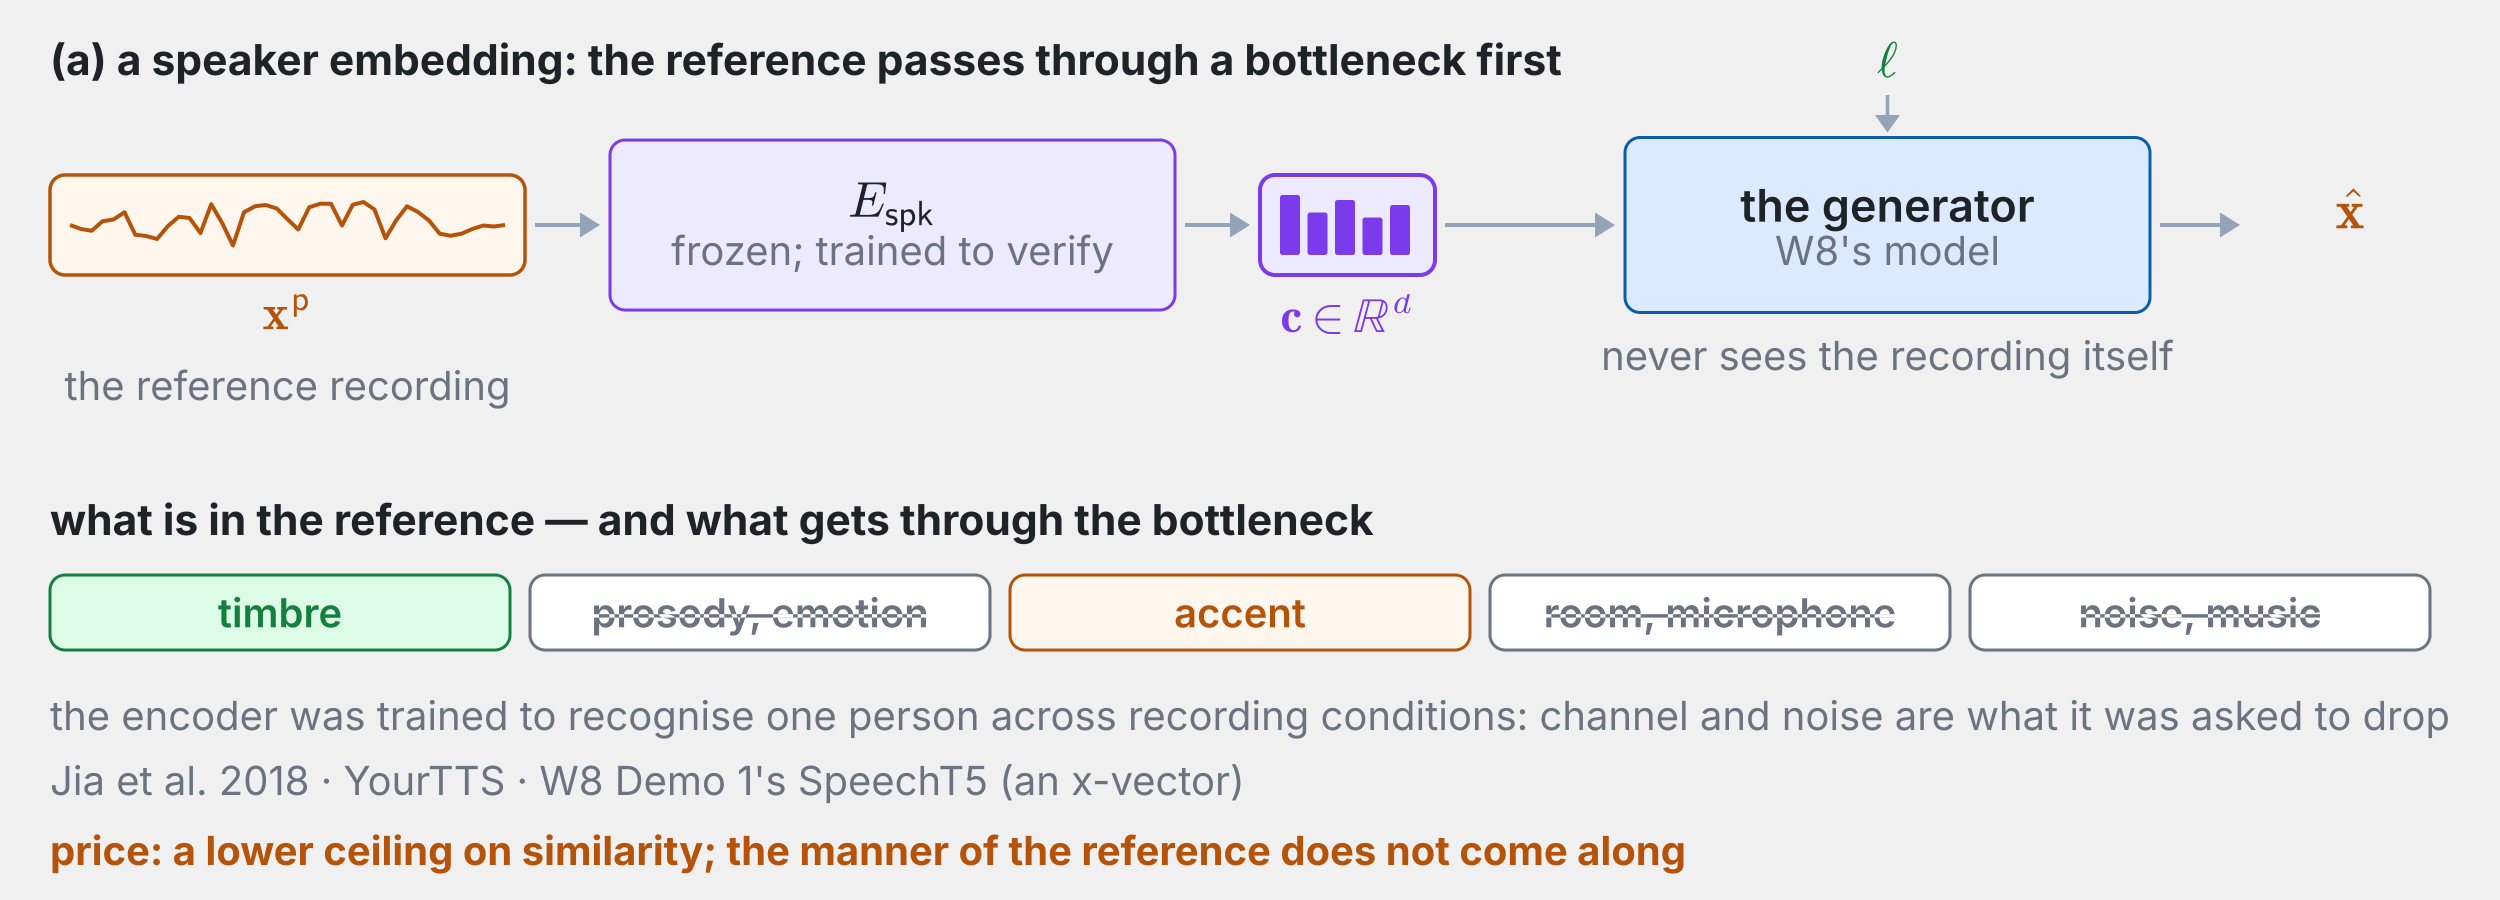
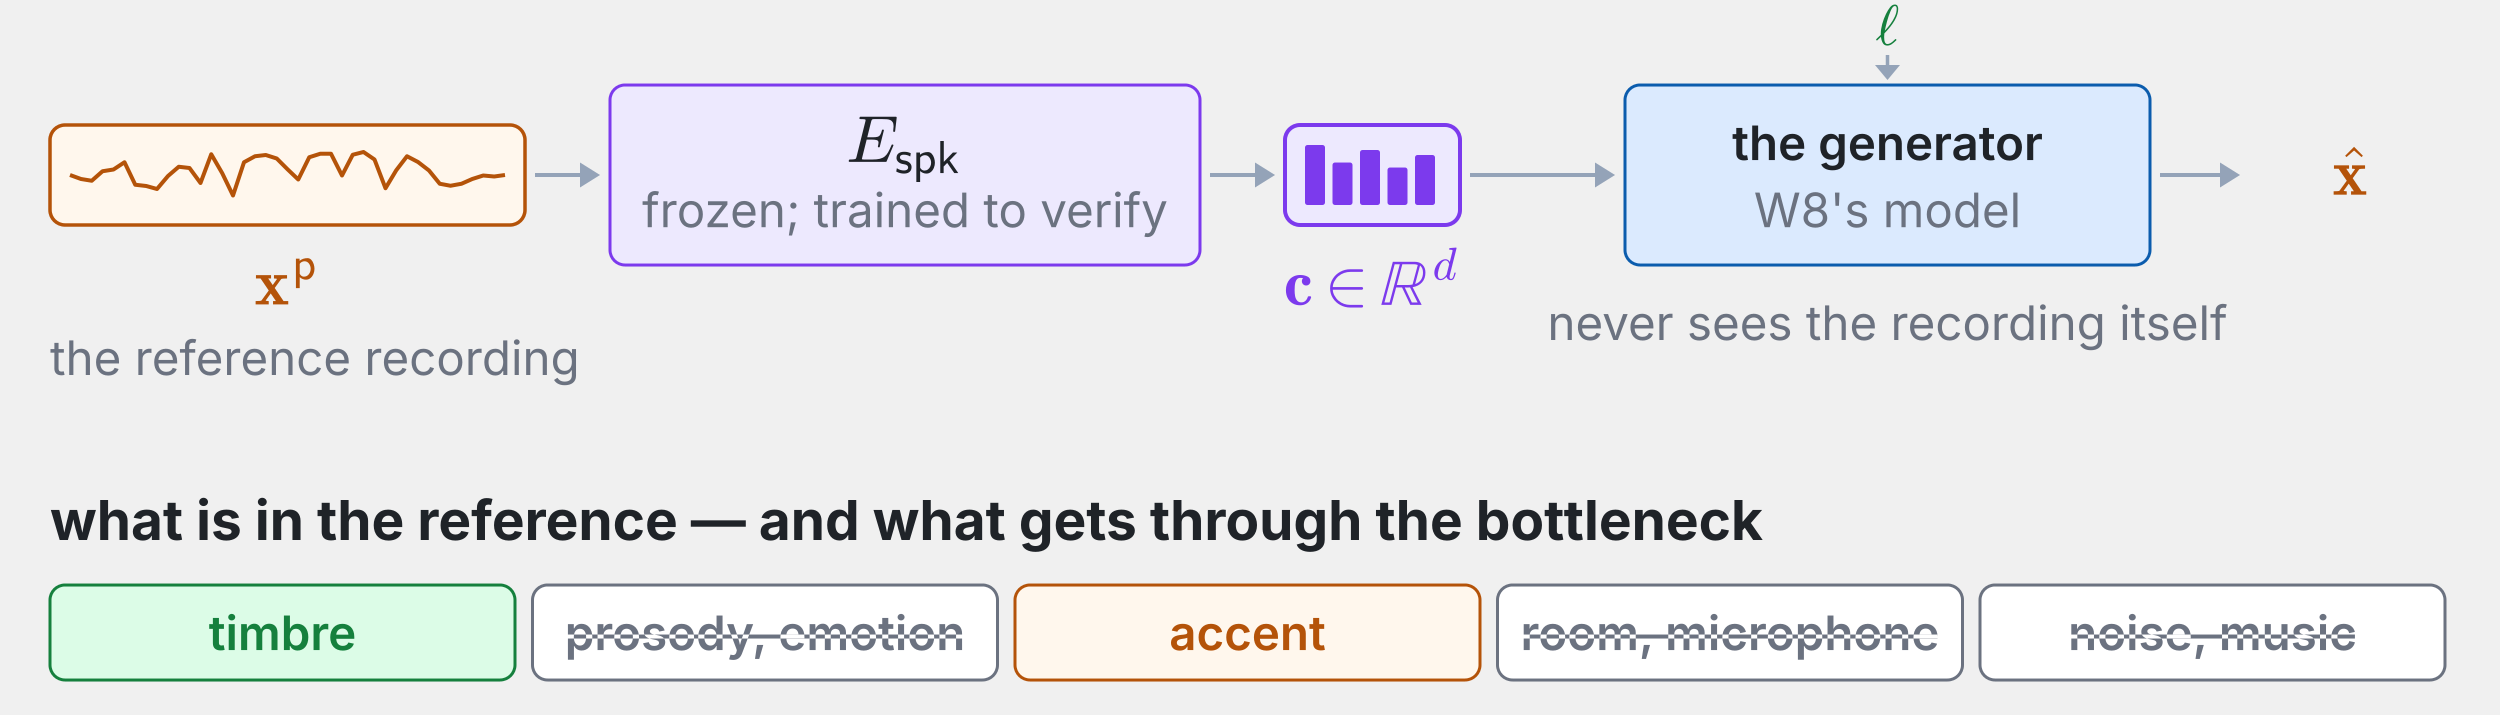
- <svg xmlns="http://www.w3.org/2000/svg" xmlns:xlink="http://www.w3.org/1999/xlink" viewBox="0 0 1000 360" width="100%" role="img" font-family="system-ui,-apple-system,Segoe UI,sans-serif">
+ <svg xmlns="http://www.w3.org/2000/svg" xmlns:xlink="http://www.w3.org/1999/xlink" viewBox="0 0 1000 286" width="100%" role="img" font-family="system-ui,-apple-system,Segoe UI,sans-serif">
  <g class="fragment" data-fragment-index="0">
-     <text x="20.0" y="30.0" font-size="17" font-weight="700" fill="#1f2328" text-anchor="start" dominant-baseline="auto">(a) a speaker embedding: the reference passes through a bottleneck first</text>
-     <rect x="20.0" y="70.0" width="190.0" height="40.0" rx="6" fill="#fff7ed" stroke="#b45309" stroke-width="1.4" />
-     <polyline points="28.0,90.0 32.4,91.6 36.7,92.3 41.0,88.5 45.4,87.8 49.8,84.9 54.1,93.9 58.5,94.4 62.8,95.6 67.2,90.4 71.5,86.7 75.8,87.2 80.2,93.2 84.5,81.7 88.9,89.3 93.2,98.2 97.6,84.9 102.0,82.5 106.3,82.0 110.7,83.4 115.0,87.7 119.3,91.8 123.7,82.9 128.1,81.5 132.4,81.5 136.8,90.2 141.1,81.9 145.4,80.8 149.8,83.8 154.2,95.3 158.5,88.1 162.8,82.5 167.2,84.8 171.6,88.2 175.9,93.5 180.2,94.3 184.6,93.5 188.9,91.6 193.3,90.2 197.7,90.6 202.0,90.0" fill="none" stroke="#b45309" stroke-width="1.6" />
-     <svg x="105" y="116.644" width="20" height="19.356" viewBox="0 0 20 19.356">
+     <rect x="20.0" y="50.0" width="190.0" height="40.0" rx="6" fill="#fff7ed" stroke="#b45309" stroke-width="1.4" />
+     <polyline points="28.0,70.0 32.4,71.6 36.7,72.3 41.0,68.5 45.4,67.8 49.8,64.9 54.1,73.9 58.5,74.4 62.8,75.6 67.2,70.4 71.5,66.7 75.8,67.2 80.2,73.2 84.5,61.7 88.9,69.3 93.2,78.2 97.6,64.9 102.0,62.5 106.3,62.0 110.7,63.4 115.0,67.7 119.3,71.8 123.7,62.9 128.1,61.5 132.4,61.5 136.8,70.2 141.1,61.9 145.4,60.8 149.8,63.8 154.2,75.3 158.5,68.1 162.8,62.5 167.2,64.8 171.6,68.2 175.9,73.5 180.2,74.3 184.6,73.5 188.9,71.6 193.3,70.2 197.7,70.6 202.0,70.0" fill="none" stroke="#b45309" stroke-width="1.6" />
+     <svg x="101.8" y="95.34" width="26.4" height="32.15" viewBox="0 -6.6 26.4 32.15">
      <defs>
        <style type="text/css">*{stroke-linejoin: round; stroke-linecap: butt}</style>
      </defs>
      <g id="w9t5-figure_1">
        <g id="w9t5-patch_1">
-           <path d="M 0 19.356  L 20 19.356  L 20 0  L 0 0  L 0 19.356  z " style="fill: none" />
+           <path d="M 0 25.55  L 26.4 25.55  L 26.4 0  L 0 0  L 0 25.55  z " style="fill: none" />
        </g>
        <g id="w9t5-text_1">
-           <g style="fill: #b45309" transform="translate(0 15.19688) scale(0.2 -0.2)">
+           <g style="fill: #b45309" transform="translate(0 20.05988) scale(0.264 -0.264)">
            <defs>
              <path id="w9t5-Cmb10-78" d="M 109 0  L 109 325  Q 628 325 678 384  L 1381 1350  L 588 2516  L 141 2516  L 141 2841  L 1606 2841  L 1606 2516  L 1331 2516  L 1766 1881  L 2181 2463  Q 2181 2491 2072 2503  Q 1963 2516 1888 2516  L 1888 2841  L 3156 2841  L 3156 2516  Q 2638 2516 2584 2456  L 1959 1594  L 2816 325  L 3272 325  L 3272 0  L 1797 0  L 1797 325  L 2075 325  L 1575 1063  L 1081 378  Q 1081 356 1193 340  Q 1306 325 1381 325  L 1381 0  L 109 0  z " transform="scale(0.015625)" />
              <path id="w9t5-Cmss10-70" d="M 513 -1241  L 513 2841  L 1019 2841  L 1019 2541  Q 1469 2913 2113 2913  Q 2428 2913 2648 2672  Q 2869 2431 2976 2082  Q 3084 1734 3084 1422  Q 3084 1081 2942 728  Q 2800 375 2533 151  Q 2266 -72 1906 -72  Q 1663 -72 1436 23  Q 1209 119 1038 281  L 1038 -1241  L 513 -1241  z M 1038 744  Q 1138 559 1288 453  Q 1438 347 1631 347  Q 1906 347 2117 501  Q 2328 656 2443 909  Q 2559 1163 2559 1422  Q 2559 1825 2325 2151  Q 2091 2478 1709 2478  Q 1581 2478 1451 2434  Q 1322 2391 1219 2314  Q 1116 2238 1038 2125  L 1038 744  z " transform="scale(0.015625)" />
            </defs>
            <use xlink:href="#w9t5-Cmb10-78" transform="translate(0 0.875)" />
            <use xlink:href="#w9t5-Cmss10-70" transform="translate(57.14969 39.13906) scale(0.7)" />
          </g>
        </g>
      </g>
    </svg>
-     <text x="115.0" y="160.0" font-size="16" font-weight="400" fill="#6b7280" text-anchor="middle" dominant-baseline="auto">the reference recording</text>
-     <line x1="214.0" y1="90.0" x2="232.0" y2="90.0" stroke="#94a3b8" stroke-width="1.6" />
-     <polygon points="240.0,90.0 232.0,95.0 232.0,85.0" fill="#94a3b8" />
-     <rect x="244.0" y="56.0" width="226.0" height="68.0" rx="6" fill="#ede9fe" stroke="#7c3aed" stroke-width="1.2" />
-     <svg x="339.2" y="73" width="35.6" height="20" viewBox="0 0 35.6 20">
+     <text x="20.0" y="150.0" font-size="19" font-weight="400" fill="#6b7280" text-anchor="start" dominant-baseline="auto">the reference recording</text>
+     <line x1="214.0" y1="70.0" x2="232.0" y2="70.0" stroke="#94a3b8" stroke-width="1.6" />
+     <polygon points="240.0,70.0 232.0,75.0 232.0,65.0" fill="#94a3b8" />
+     <rect x="244.0" y="34.0" width="236.0" height="72.0" rx="6" fill="#ede9fe" stroke="#7c3aed" stroke-width="1.2" />
+     <svg x="338.504" y="46.704" width="46.992" height="26.4" viewBox="0 0 46.992 26.4">
      <defs>
        <style type="text/css">*{stroke-linejoin: round; stroke-linecap: butt}</style>
      </defs>
      <g id="w9t6-figure_1">
        <g id="w9t6-patch_1">
-           <path d="M 0 20  L 35.6 20  L 35.6 0  L 0 0  L 0 20  z " style="fill: none" />
+           <path d="M 0 26.4  L 46.992 26.4  L 46.992 0  L 0 0  L 0 26.4  z " style="fill: none" />
        </g>
        <g id="w9t6-text_1">
-           <g style="fill: #1f2328" transform="translate(0 13.8) scale(0.2 -0.2)">
+           <g style="fill: #1f2328" transform="translate(0 18.216) scale(0.264 -0.264)">
            <defs>
              <path id="w9t6-Cmmi10-45" d="M 300 0  Q 238 0 238 84  Q 241 100 250 139  Q 259 178 276 201  Q 294 225 319 225  Q 709 225 863 269  Q 947 297 984 441  L 1863 3956  Q 1875 4019 1875 4044  Q 1875 4113 1797 4122  Q 1678 4147 1338 4147  Q 1275 4147 1275 4231  Q 1278 4247 1287 4286  Q 1297 4325 1314 4348  Q 1331 4372 1356 4372  L 4825 4372  Q 4891 4372 4891 4288  L 4738 2963  Q 4738 2947 4714 2926  Q 4691 2906 4672 2906  L 4616 2906  Q 4550 2906 4550 2988  Q 4588 3300 4588 3450  Q 4588 3706 4500 3848  Q 4413 3991 4267 4053  Q 4122 4116 3945 4131  Q 3769 4147 3481 4147  L 2753 4147  Q 2578 4147 2522 4117  Q 2466 4088 2419 3928  L 2034 2381  L 2534 2381  Q 2859 2381 3025 2426  Q 3191 2472 3287 2615  Q 3384 2759 3463 3072  Q 3469 3094 3486 3111  Q 3503 3128 3525 3128  L 3584 3128  Q 3647 3128 3647 3047  L 3250 1466  Q 3238 1409 3188 1409  L 3128 1409  Q 3066 1409 3066 1491  Q 3128 1747 3128 1869  Q 3128 2056 2959 2106  Q 2791 2156 2509 2156  L 1978 2156  L 1544 416  Q 1516 338 1516 275  Q 1516 225 1734 225  L 2509 225  Q 2972 225 3259 297  Q 3547 369 3736 526  Q 3925 684 4062 928  Q 4200 1172 4397 1638  Q 4409 1678 4453 1678  L 4513 1678  Q 4538 1678 4556 1656  Q 4575 1634 4575 1606  Q 4575 1594 4569 1581  L 3909 38  Q 3897 0 3859 0  L 300 0  z " transform="scale(0.015625)" />
              <path id="w9t6-Cmss10-73" d="M 178 213  L 263 672  Q 716 359 1259 359  Q 1494 359 1659 461  Q 1825 563 1825 781  Q 1825 947 1698 1053  Q 1572 1159 1403 1191  L 1013 1269  Q 688 1334 450 1559  Q 213 1784 213 2100  Q 213 2391 353 2583  Q 494 2775 731 2862  Q 969 2950 1259 2950  Q 1538 2950 1745 2904  Q 1953 2859 2194 2747  L 2119 2297  Q 1888 2434 1673 2490  Q 1459 2547 1191 2547  Q 981 2547 836 2455  Q 691 2363 691 2163  Q 691 2025 800 1926  Q 909 1828 1063 1791  L 1491 1709  Q 1709 1659 1895 1537  Q 2081 1416 2192 1233  Q 2303 1050 2303 831  Q 2303 525 2167 323  Q 2031 122 1798 25  Q 1566 -72 1259 -72  Q 684 -72 178 213  z " transform="scale(0.015625)" />
              <path id="w9t6-Cmss10-70" d="M 513 -1241  L 513 2841  L 1019 2841  L 1019 2541  Q 1469 2913 2113 2913  Q 2428 2913 2648 2672  Q 2869 2431 2976 2082  Q 3084 1734 3084 1422  Q 3084 1081 2942 728  Q 2800 375 2533 151  Q 2266 -72 1906 -72  Q 1663 -72 1436 23  Q 1209 119 1038 281  L 1038 -1241  L 513 -1241  z M 1038 744  Q 1138 559 1288 453  Q 1438 347 1631 347  Q 1906 347 2117 501  Q 2328 656 2443 909  Q 2559 1163 2559 1422  Q 2559 1825 2325 2151  Q 2091 2478 1709 2478  Q 1581 2478 1451 2434  Q 1322 2391 1219 2314  Q 1116 2238 1038 2125  L 1038 744  z " transform="scale(0.015625)" />
              <path id="w9t6-Cmss10-6b" d="M 525 0  L 525 4441  L 1013 4441  L 1013 1550  L 2266 2841  L 2875 2841  L 1806 1741  L 3016 0  L 2463 0  L 1484 1409  L 991 903  L 991 0  L 525 0  z " transform="scale(0.015625)" />
            </defs>
            <use xlink:href="#w9t6-Cmmi10-45" transform="translate(0 0.6875)" />
            <use xlink:href="#w9t6-Cmss10-73" transform="translate(73.7793 -16.31875) scale(0.7)" />
            <use xlink:href="#w9t6-Cmss10-70" transform="translate(100.5762 -16.31875) scale(0.7)" />
            <use xlink:href="#w9t6-Cmss10-6b" transform="translate(136.7041 -16.31875) scale(0.7)" />
          </g>
        </g>
      </g>
    </svg>
-     <text x="357.0" y="106.0" font-size="16" font-weight="400" fill="#6b7280" text-anchor="middle" dominant-baseline="auto">frozen; trained to verify</text>
-     <line x1="474.0" y1="90.0" x2="492.0" y2="90.0" stroke="#94a3b8" stroke-width="1.6" />
-     <polygon points="500.0,90.0 492.0,95.0 492.0,85.0" fill="#94a3b8" />
-     <rect x="504.0" y="70.0" width="70.0" height="40.0" rx="6" fill="#ede9fe" stroke="#7c3aed" stroke-width="1.6" />
-     <rect x="512.0" y="78.0" width="8.0" height="24.0" rx="1" fill="#7c3aed" stroke="none" stroke-width="0" />
-     <rect x="523.0" y="85.0" width="8.0" height="17.0" rx="1" fill="#7c3aed" stroke="none" stroke-width="0" />
-     <rect x="534.0" y="80.0" width="8.0" height="22.0" rx="1" fill="#7c3aed" stroke="none" stroke-width="0" />
-     <rect x="545.0" y="87.0" width="8.0" height="15.0" rx="1" fill="#7c3aed" stroke="none" stroke-width="0" />
-     <rect x="556.0" y="82.0" width="8.0" height="20.0" rx="1" fill="#7c3aed" stroke="none" stroke-width="0" />
-     <svg x="512.1" y="117.644" width="53.8" height="19.356" viewBox="0 0 53.8 19.356">
+     <text x="362.0" y="84.0" font-size="19" font-weight="400" fill="#6b7280" text-anchor="middle" dominant-baseline="middle">frozen; trained to verify</text>
+     <line x1="484.0" y1="70.0" x2="502.0" y2="70.0" stroke="#94a3b8" stroke-width="1.6" />
+     <polygon points="510.0,70.0 502.0,75.0 502.0,65.0" fill="#94a3b8" />
+     <rect x="514.0" y="50.0" width="70.0" height="40.0" rx="6" fill="#ede9fe" stroke="#7c3aed" stroke-width="1.6" />
+     <rect x="522.0" y="58.0" width="8.0" height="24.0" rx="1" fill="#7c3aed" stroke="none" stroke-width="0" />
+     <rect x="533.0" y="65.0" width="8.0" height="17.0" rx="1" fill="#7c3aed" stroke="none" stroke-width="0" />
+     <rect x="544.0" y="60.0" width="8.0" height="22.0" rx="1" fill="#7c3aed" stroke="none" stroke-width="0" />
+     <rect x="555.0" y="67.0" width="8.0" height="15.0" rx="1" fill="#7c3aed" stroke="none" stroke-width="0" />
+     <rect x="566.0" y="62.0" width="8.0" height="20.0" rx="1" fill="#7c3aed" stroke="none" stroke-width="0" />
+     <svg x="513.492" y="95.34" width="71.016" height="32.15" viewBox="0 -6.6 71.016 32.15">
      <defs>
        <style type="text/css">*{stroke-linejoin: round; stroke-linecap: butt}</style>
      </defs>
      <g id="w9t7-figure_1">
        <g id="w9t7-patch_1">
-           <path d="M 0 19.356  L 53.8 19.356  L 53.8 0  L 0 0  L 0 19.356  z " style="fill: none" />
+           <path d="M 0 25.55  L 71.016 25.55  L 71.016 0  L 0 0  L 0 25.55  z " style="fill: none" />
        </g>
        <g id="w9t7-text_1">
-           <g style="fill: #7c3aed" transform="translate(0 15.19688) scale(0.2 -0.2)">
+           <g style="fill: #7c3aed" transform="translate(0 20.05988) scale(0.264 -0.264)">
            <defs>
              <path id="w9t7-Cmb10-63" d="M 1594 -38  Q 1172 -38 858 150  Q 544 338 378 667  Q 213 997 213 1422  Q 213 1738 308 2008  Q 403 2278 579 2478  Q 756 2678 1017 2789  Q 1278 2900 1594 2900  Q 1969 2900 2276 2762  Q 2584 2625 2584 2297  Q 2584 2119 2468 2000  Q 2353 1881 2175 1881  Q 1997 1881 1878 2003  Q 1759 2125 1759 2297  Q 1759 2491 1881 2591  Q 1766 2619 1600 2619  Q 1406 2619 1293 2497  Q 1181 2375 1132 2194  Q 1084 2013 1070 1830  Q 1056 1647 1056 1428  Q 1056 1134 1098 876  Q 1141 619 1287 431  Q 1434 244 1716 244  Q 1950 244 2112 398  Q 2275 553 2338 788  Q 2363 828 2413 838  L 2578 838  Q 2656 816 2656 750  Q 2656 744 2650 716  Q 2553 363 2261 162  Q 1969 -38 1594 -38  z " transform="scale(0.015625)" />
              <path id="w9t7-Cmsy10-32" d="M 1356 403  Q 1838 0 2497 0  L 3616 0  Q 3666 0 3698 -37  Q 3731 -75 3731 -128  Q 3731 -175 3698 -215  Q 3666 -256 3616 -256  L 2478 -256  Q 1969 -256 1519 -12  Q 1069 231 800 657  Q 531 1084 531 1600  Q 531 2116 800 2542  Q 1069 2969 1519 3212  Q 1969 3456 2478 3456  L 3616 3456  Q 3666 3456 3698 3415  Q 3731 3375 3731 3328  Q 3731 3275 3698 3237  Q 3666 3200 3616 3200  L 2497 3200  Q 2184 3200 1889 3097  Q 1594 2994 1356 2797  Q 1122 2600 958 2304  Q 794 2009 794 1728  L 3616 1728  Q 3666 1728 3698 1687  Q 3731 1647 3731 1600  Q 3731 1553 3698 1512  Q 3666 1472 3616 1472  L 794 1472  Q 794 1194 958 897  Q 1122 600 1356 403  z " transform="scale(0.015625)" />
              <path id="w9t7-STIXGeneral-Italic-211d" d="M 1229 4179  L 3360 4179  Q 3827 4179 4108 3894  Q 4390 3610 4390 3142  Q 4390 2554 4060 2186  Q 3731 1818 3149 1715  L 4026 0  L 2925 0  L 2125 1690  L 1549 1690  L 1094 0  L 109 0  L 1229 4179  z M 3866 3821  L 3392 2022  Q 3770 2144 3962 2438  Q 4154 2733 4154 3136  Q 4154 3584 3866 3821  z M 3142 1978  L 3648 3872  Q 3450 3942 3296 3942  L 2150 3942  L 1613 1926  L 2630 1926  Q 2957 1926 3142 1978  z M 3629 237  L 2899 1696  Q 2829 1683 2682 1683  Q 2630 1683 2531 1686  Q 2432 1690 2387 1690  L 3072 237  L 3629 237  z M 1907 3942  L 1408 3942  L 416 237  L 915 237  L 1907 3942  z " transform="scale(0.015625)" />
              <path id="w9t7-Cmmi10-64" d="M 1113 -72  Q 709 -72 476 233  Q 244 538 244 953  Q 244 1363 456 1803  Q 669 2244 1030 2536  Q 1391 2828 1806 2828  Q 1994 2828 2145 2723  Q 2297 2619 2381 2444  L 2741 3872  Q 2766 3981 2772 4044  Q 2772 4147 2356 4147  Q 2291 4147 2291 4231  Q 2294 4247 2305 4287  Q 2316 4328 2333 4350  Q 2350 4372 2381 4372  L 3244 4441  Q 3322 4441 3322 4359  L 2400 678  Q 2356 572 2356 372  Q 2356 97 2541 97  Q 2741 97 2845 351  Q 2950 606 3022 941  Q 3034 978 3072 978  L 3150 978  Q 3175 978 3190 956  Q 3206 934 3206 916  Q 3094 469 2961 198  Q 2828 -72 2528 -72  Q 2313 -72 2147 54  Q 1981 181 1941 391  Q 1528 -72 1113 -72  z M 1119 97  Q 1350 97 1567 270  Q 1784 444 1941 678  Q 1947 684 1947 703  L 2297 2113  Q 2259 2338 2131 2500  Q 2003 2663 1791 2663  Q 1575 2663 1389 2486  Q 1203 2309 1075 2069  Q 950 1813 836 1366  Q 722 919 722 672  Q 722 450 817 273  Q 913 97 1119 97  z " transform="scale(0.015625)" />
            </defs>
            <use xlink:href="#w9t7-Cmb10-63" transform="translate(0 0.1625)" />
            <use xlink:href="#w9t7-Cmsy10-32" transform="translate(61.94336 0.1625)" />
            <use xlink:href="#w9t7-STIXGeneral-Italic-211d" transform="translate(146.1035 0.1625)" />
            <use xlink:href="#w9t7-Cmmi10-64" transform="translate(225.5397 38.42656) scale(0.7)" />
          </g>
        </g>
      </g>
    </svg>
-     <line x1="578.0" y1="90.0" x2="638.0" y2="90.0" stroke="#94a3b8" stroke-width="1.6" />
-     <polygon points="646.0,90.0 638.0,95.0 638.0,85.0" fill="#94a3b8" />
-     <rect x="650.0" y="55.0" width="210.0" height="70.0" rx="6" fill="#dbeafe" stroke="#0b5cad" stroke-width="1.2" />
-     <text x="755.0" y="82.0" font-size="18" font-weight="600" fill="#1f2328" text-anchor="middle" dominant-baseline="middle">the generator</text>
-     <text x="755.0" y="106.0" font-size="16" font-weight="400" fill="#6b7280" text-anchor="middle" dominant-baseline="auto">W8's model</text>
-     <line x1="864.0" y1="90.0" x2="888.0" y2="90.0" stroke="#94a3b8" stroke-width="1.6" />
-     <polygon points="896.0,90.0 888.0,95.0 888.0,85.0" fill="#94a3b8" />
-     <svg x="934.17" y="70.708" width="11.66" height="25.292" viewBox="0 -4 11.66 25.292">
+     <line x1="588.0" y1="70.0" x2="638.0" y2="70.0" stroke="#94a3b8" stroke-width="1.6" />
+     <polygon points="646.0,70.0 638.0,75.0 638.0,65.0" fill="#94a3b8" />
+     <rect x="650.0" y="34.0" width="210.0" height="72.0" rx="6" fill="#dbeafe" stroke="#0b5cad" stroke-width="1.2" />
+     <text x="755.0" y="57.0" font-size="19" font-weight="600" fill="#1f2328" text-anchor="middle" dominant-baseline="middle">the generator</text>
+     <text x="755.0" y="84.0" font-size="19" font-weight="400" fill="#6b7280" text-anchor="middle" dominant-baseline="middle">W8's model</text>
+     <line x1="864.0" y1="70.0" x2="888.0" y2="70.0" stroke="#94a3b8" stroke-width="1.6" />
+     <polygon points="896.0,70.0 888.0,75.0 888.0,65.0" fill="#94a3b8" />
+     <svg x="933.004" y="51.34" width="13.992" height="32.15" viewBox="0 -6.6 13.992 32.15">
      <defs>
        <style type="text/css">*{stroke-linejoin: round; stroke-linecap: butt}</style>
      </defs>
      <g id="w9t8-figure_1">
        <g id="w9t8-patch_1">
-           <path d="M 0 21.292  L 11.66 21.292  L 11.66 0  L 0 0  L 0 21.292  z " style="fill: none" />
+           <path d="M 0 25.55  L 13.992 25.55  L 13.992 0  L 0 0  L 0 25.55  z " style="fill: none" />
        </g>
        <g id="w9t8-text_1">
-           <g style="fill: #b45309" transform="translate(0 16.71656) scale(0.22 -0.22)">
+           <g style="fill: #b45309" transform="translate(0 20.05988) scale(0.264 -0.264)">
            <defs>
              <path id="w9t8-Cmr10-5e" d="M 863 3444  L 738 3578  L 1600 4441  L 2456 3578  L 2328 3444  L 1600 4084  L 863 3444  z " transform="scale(0.015625)" />
              <path id="w9t8-Cmb10-78" d="M 109 0  L 109 325  Q 628 325 678 384  L 1381 1350  L 588 2516  L 141 2516  L 141 2841  L 1606 2841  L 1606 2516  L 1331 2516  L 1766 1881  L 2181 2463  Q 2181 2491 2072 2503  Q 1963 2516 1888 2516  L 1888 2841  L 3156 2841  L 3156 2516  Q 2638 2516 2584 2456  L 1959 1594  L 2816 325  L 3272 325  L 3272 0  L 1797 0  L 1797 325  L 2075 325  L 1575 1063  L 1081 378  Q 1081 356 1193 340  Q 1306 325 1381 325  L 1381 0  L 109 0  z " transform="scale(0.015625)" />
            </defs>
            <use xlink:href="#w9t8-Cmr10-5e" transform="translate(7.640137 3.609375)" />
            <use xlink:href="#w9t8-Cmb10-78" transform="translate(0 0.53125)" />
          </g>
        </g>
      </g>
    </svg>
-     <svg x="750.8" y="15.644" width="8.4" height="19.356" viewBox="0 0 8.4 19.356">
+     <svg x="750.212" y="0.676" width="9.576" height="22.066" viewBox="0 0 9.576 22.066">
      <defs>
        <style type="text/css">*{stroke-linejoin: round; stroke-linecap: butt}</style>
      </defs>
      <g id="w9t9-figure_1">
        <g id="w9t9-patch_1">
-           <path d="M 0 19.356  L 8.4 19.356  L 8.4 0  L 0 0  L 0 19.356  z " style="fill: none" />
+           <path d="M 0 22.066  L 9.576 22.066  L 9.576 0  L 0 0  L 0 22.066  z " style="fill: none" />
        </g>
        <g id="w9t9-text_1">
-           <g style="fill: #15803d" transform="translate(0 15.19688) scale(0.2 -0.2)">
+           <g style="fill: #15803d" transform="translate(0 17.32444) scale(0.228 -0.228)">
            <defs>
              <path id="w9t9-Cmmi10-60" d="M 153 475  Q 125 475 94 509  Q 63 544 63 575  Q 63 628 594 1113  Q 594 1141 592 1159  Q 591 1178 588 1197  Q 588 1472 631 1758  Q 675 2044 751 2328  Q 828 2613 943 2922  Q 1059 3231 1178 3463  Q 1384 3884 1628 4198  Q 1872 4513 2169 4513  Q 2372 4513 2459 4373  Q 2547 4234 2547 4025  Q 2547 2853 991 1269  Q 966 994 966 878  Q 966 78 1331 78  Q 1488 78 1642 161  Q 1797 244 1908 341  Q 2019 438 2216 628  Q 2228 641 2253 641  Q 2288 641 2319 603  Q 2350 566 2350 531  Q 2350 509 2322 488  Q 2038 209 1809 56  Q 1581 -97 1319 -97  Q 981 -97 817 193  Q 653 484 609 884  Q 438 713 191 488  Q 184 475 153 475  z M 1044 1575  Q 1384 1938 1681 2338  Q 1978 2738 2176 3180  Q 2375 3622 2375 4044  Q 2375 4347 2163 4347  Q 1934 4347 1696 3801  Q 1459 3256 1290 2622  Q 1122 1988 1044 1575  z " transform="scale(0.015625)" />
            </defs>
            <use xlink:href="#w9t9-Cmmi10-60" transform="translate(0 0.484375)" />
          </g>
        </g>
      </g>
    </svg>
-     <line x1="755.0" y1="38.0" x2="755.0" y2="46.0" stroke="#94a3b8" stroke-width="1.4" />
-     <polygon points="755.0,53.0 750.0,46.0 760.0,46.0" fill="#94a3b8" />
-     <text x="755.0" y="148.0" font-size="16" font-weight="400" fill="#6b7280" text-anchor="middle" dominant-baseline="auto">never sees the recording itself</text>
+     <line x1="755.0" y1="22.0" x2="755.0" y2="26.0" stroke="#94a3b8" stroke-width="1.4" />
+     <polygon points="755.0,32.0 750.0,26.0 760.0,26.0" fill="#94a3b8" />
+     <text x="755.0" y="136.0" font-size="19" font-weight="400" fill="#6b7280" text-anchor="middle" dominant-baseline="auto">never sees the recording itself</text>
  </g>
  <g class="fragment" data-fragment-index="1">
-     <text x="20.0" y="214.0" font-size="17" font-weight="700" fill="#1f2328" text-anchor="start" dominant-baseline="auto">what is in the reference — and what gets through the bottleneck</text>
-     <rect x="20.0" y="230.0" width="184.0" height="30.0" rx="6" fill="#dcfce7" stroke="#15803d" stroke-width="1.2" />
-     <text x="112.0" y="245.0" font-size="16" font-weight="600" fill="#15803d" text-anchor="middle" dominant-baseline="middle">timbre</text>
-     <rect x="212.0" y="230.0" width="184.0" height="30.0" rx="6" fill="#ffffff" stroke="#6b7280" stroke-width="1.2" />
-     <text x="304.0" y="245.0" font-size="16" font-weight="600" fill="#6b7280" text-anchor="middle" dominant-baseline="middle" text-decoration="line-through">prosody, emotion</text>
-     <rect x="404.0" y="230.0" width="184.0" height="30.0" rx="6" fill="#fff7ed" stroke="#b45309" stroke-width="1.2" />
-     <text x="496.0" y="245.0" font-size="16" font-weight="600" fill="#b45309" text-anchor="middle" dominant-baseline="middle">accent</text>
-     <rect x="596.0" y="230.0" width="184.0" height="30.0" rx="6" fill="#ffffff" stroke="#6b7280" stroke-width="1.2" />
-     <text x="688.0" y="245.0" font-size="16" font-weight="600" fill="#6b7280" text-anchor="middle" dominant-baseline="middle" text-decoration="line-through">room, microphone</text>
-     <rect x="788.0" y="230.0" width="184.0" height="30.0" rx="6" fill="#ffffff" stroke="#6b7280" stroke-width="1.2" />
-     <text x="880.0" y="245.0" font-size="16" font-weight="600" fill="#6b7280" text-anchor="middle" dominant-baseline="middle" text-decoration="line-through">noise, music</text>
-     <text x="20.0" y="292.0" font-size="16" font-weight="400" fill="#6b7280" text-anchor="start" dominant-baseline="auto">the encoder was trained to recognise one person across recording conditions: channel and noise are what it was asked to drop</text>
-     <text x="20.0" y="318.0" font-size="16" font-weight="400" fill="#6b7280" text-anchor="start" dominant-baseline="auto">Jia et al. 2018 · YourTTS · W8 Demo 1's SpeechT5 (an x-vector)</text>
-     <text x="20.0" y="346.0" font-size="16" font-weight="700" fill="#b45309" text-anchor="start" dominant-baseline="auto">price: a lower ceiling on similarity; the manner of the reference does not come along</text>
+     <text x="20.0" y="216.0" font-size="22" font-weight="700" fill="#1f2328" text-anchor="start" dominant-baseline="auto">what is in the reference — and what gets through the bottleneck</text>
+     <rect x="20.0" y="234.0" width="186.0" height="38.0" rx="6" fill="#dcfce7" stroke="#15803d" stroke-width="1.2" />
+     <text x="113.0" y="253.0" font-size="19" font-weight="600" fill="#15803d" text-anchor="middle" dominant-baseline="middle">timbre</text>
+     <rect x="213.0" y="234.0" width="186.0" height="38.0" rx="6" fill="#ffffff" stroke="#6b7280" stroke-width="1.2" />
+     <text x="306.0" y="253.0" font-size="19" font-weight="600" fill="#6b7280" text-anchor="middle" dominant-baseline="middle" text-decoration="line-through">prosody, emotion</text>
+     <rect x="406.0" y="234.0" width="186.0" height="38.0" rx="6" fill="#fff7ed" stroke="#b45309" stroke-width="1.2" />
+     <text x="499.0" y="253.0" font-size="19" font-weight="600" fill="#b45309" text-anchor="middle" dominant-baseline="middle">accent</text>
+     <rect x="599.0" y="234.0" width="186.0" height="38.0" rx="6" fill="#ffffff" stroke="#6b7280" stroke-width="1.2" />
+     <text x="692.0" y="253.0" font-size="19" font-weight="600" fill="#6b7280" text-anchor="middle" dominant-baseline="middle" text-decoration="line-through">room, microphone</text>
+     <rect x="792.0" y="234.0" width="186.0" height="38.0" rx="6" fill="#ffffff" stroke="#6b7280" stroke-width="1.2" />
+     <text x="885.0" y="253.0" font-size="19" font-weight="600" fill="#6b7280" text-anchor="middle" dominant-baseline="middle" text-decoration="line-through">noise, music</text>
  </g>
</svg>
